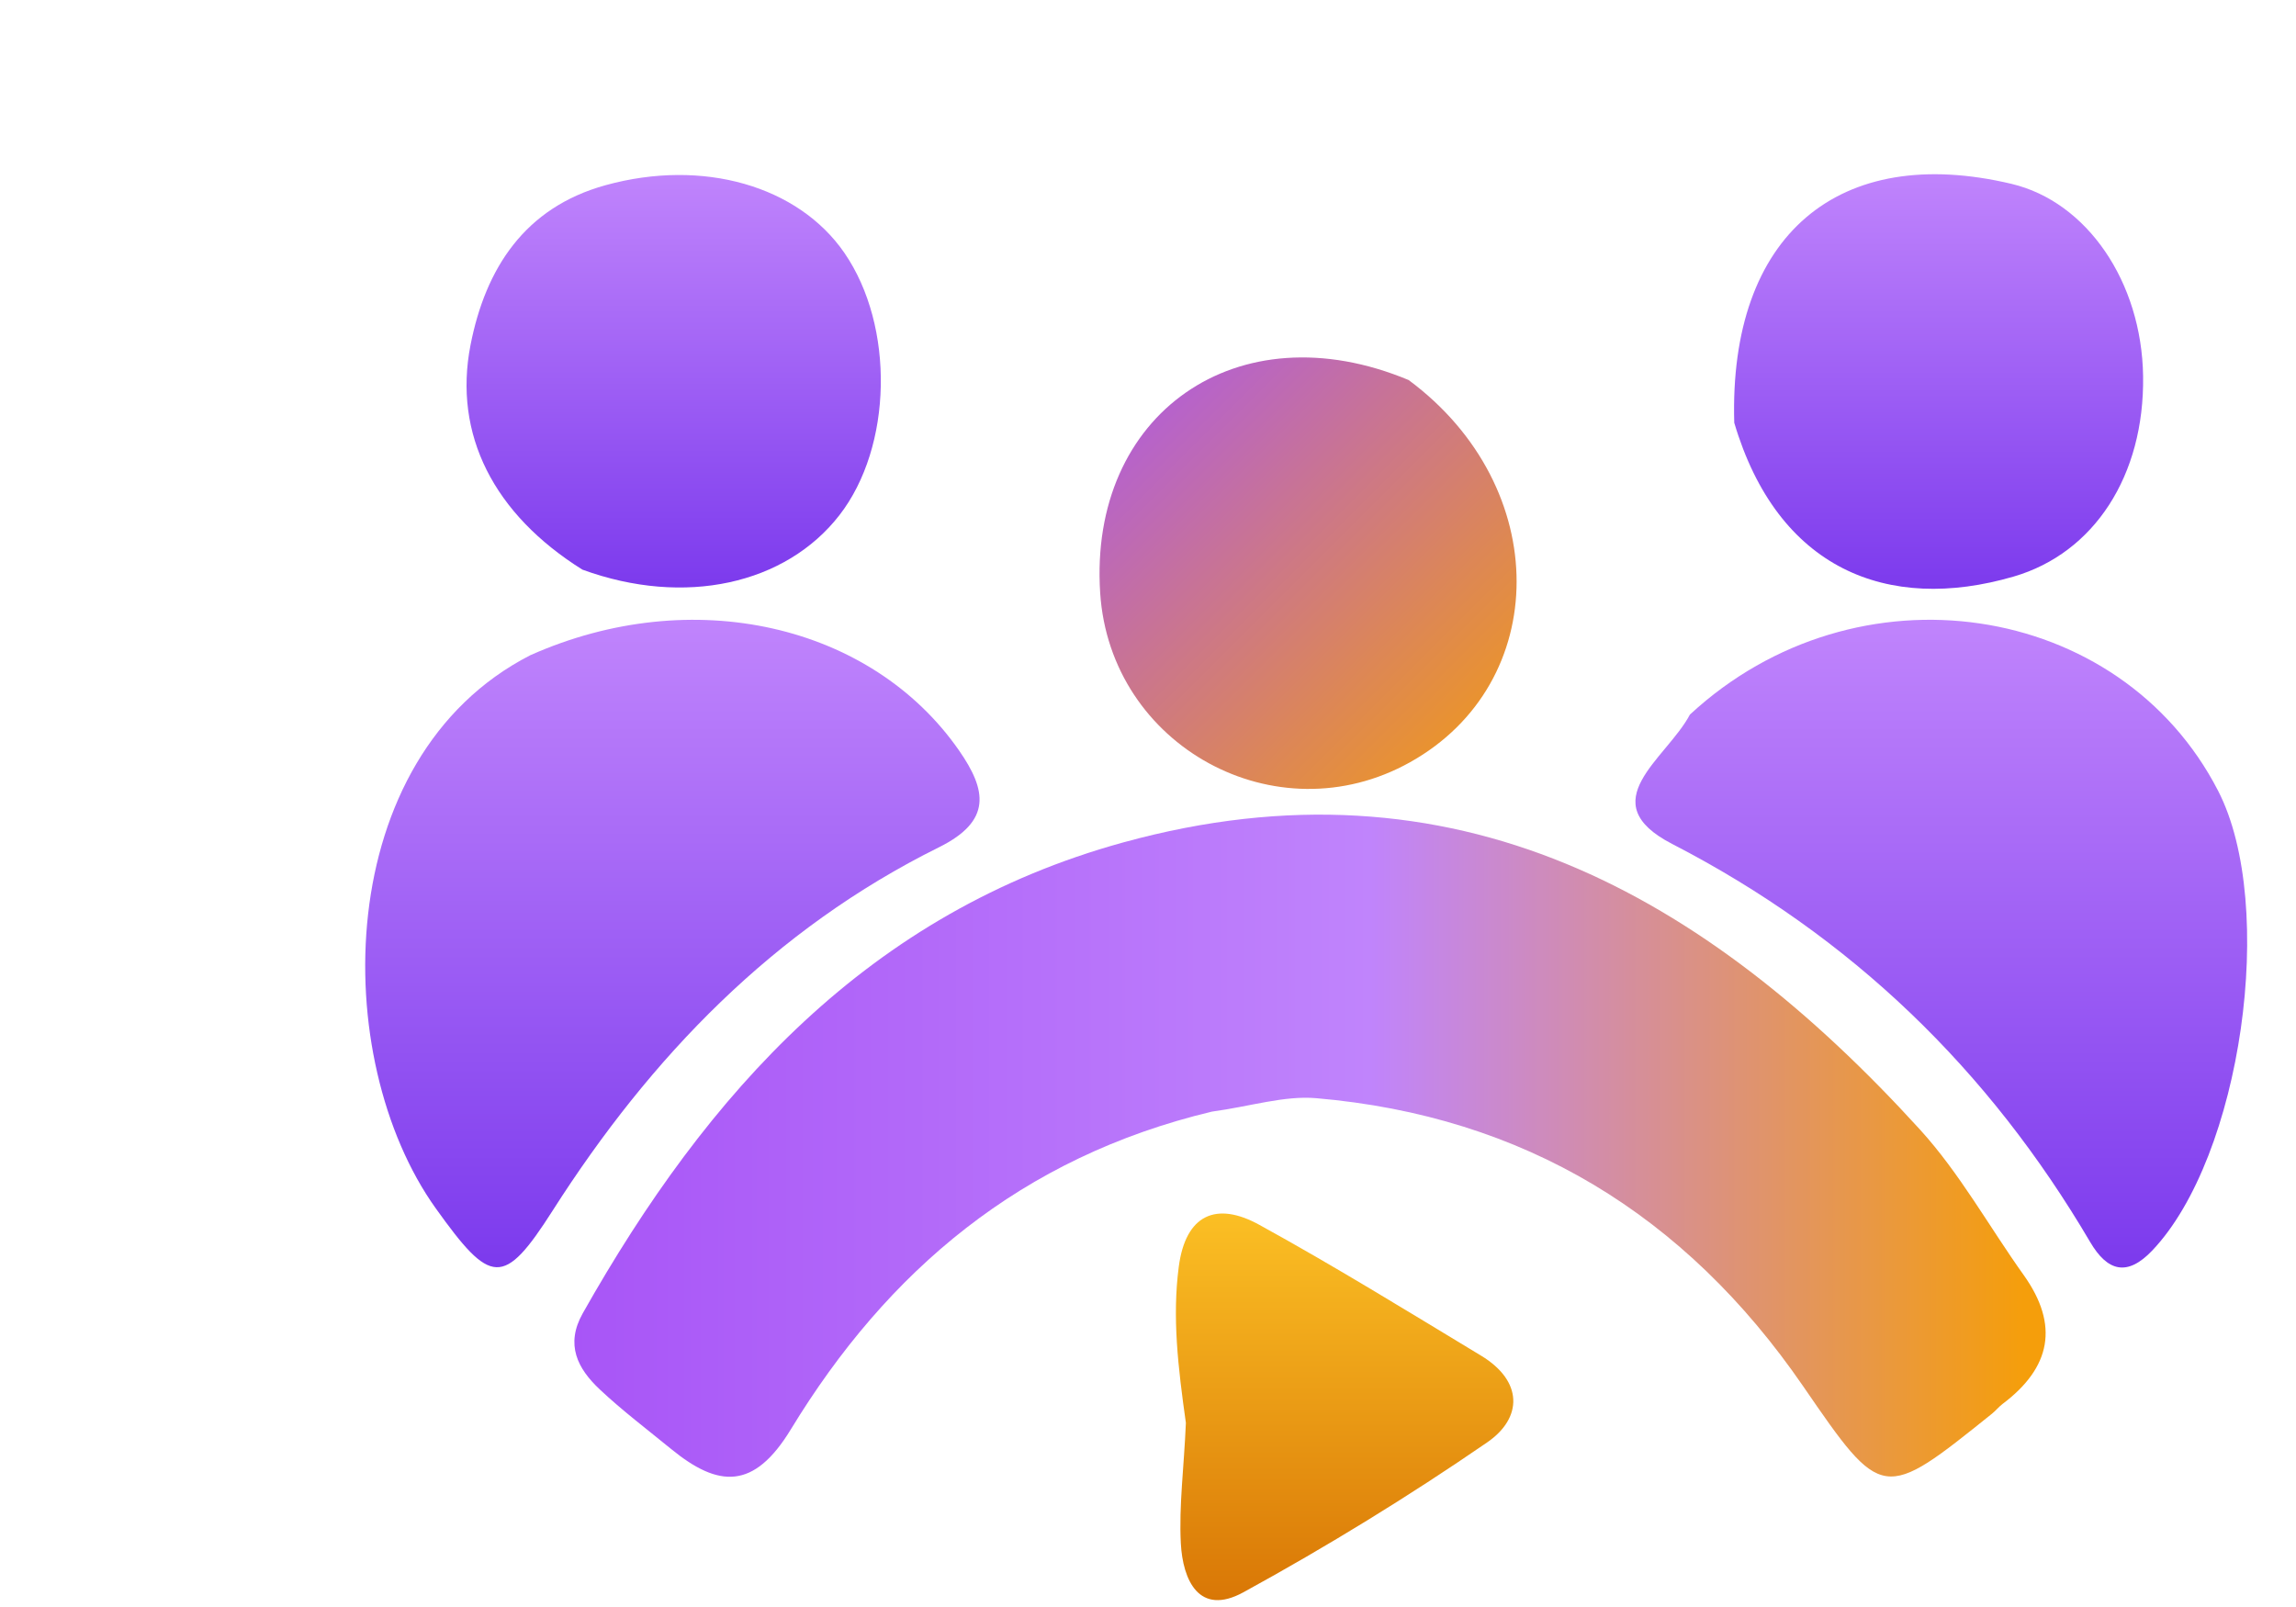
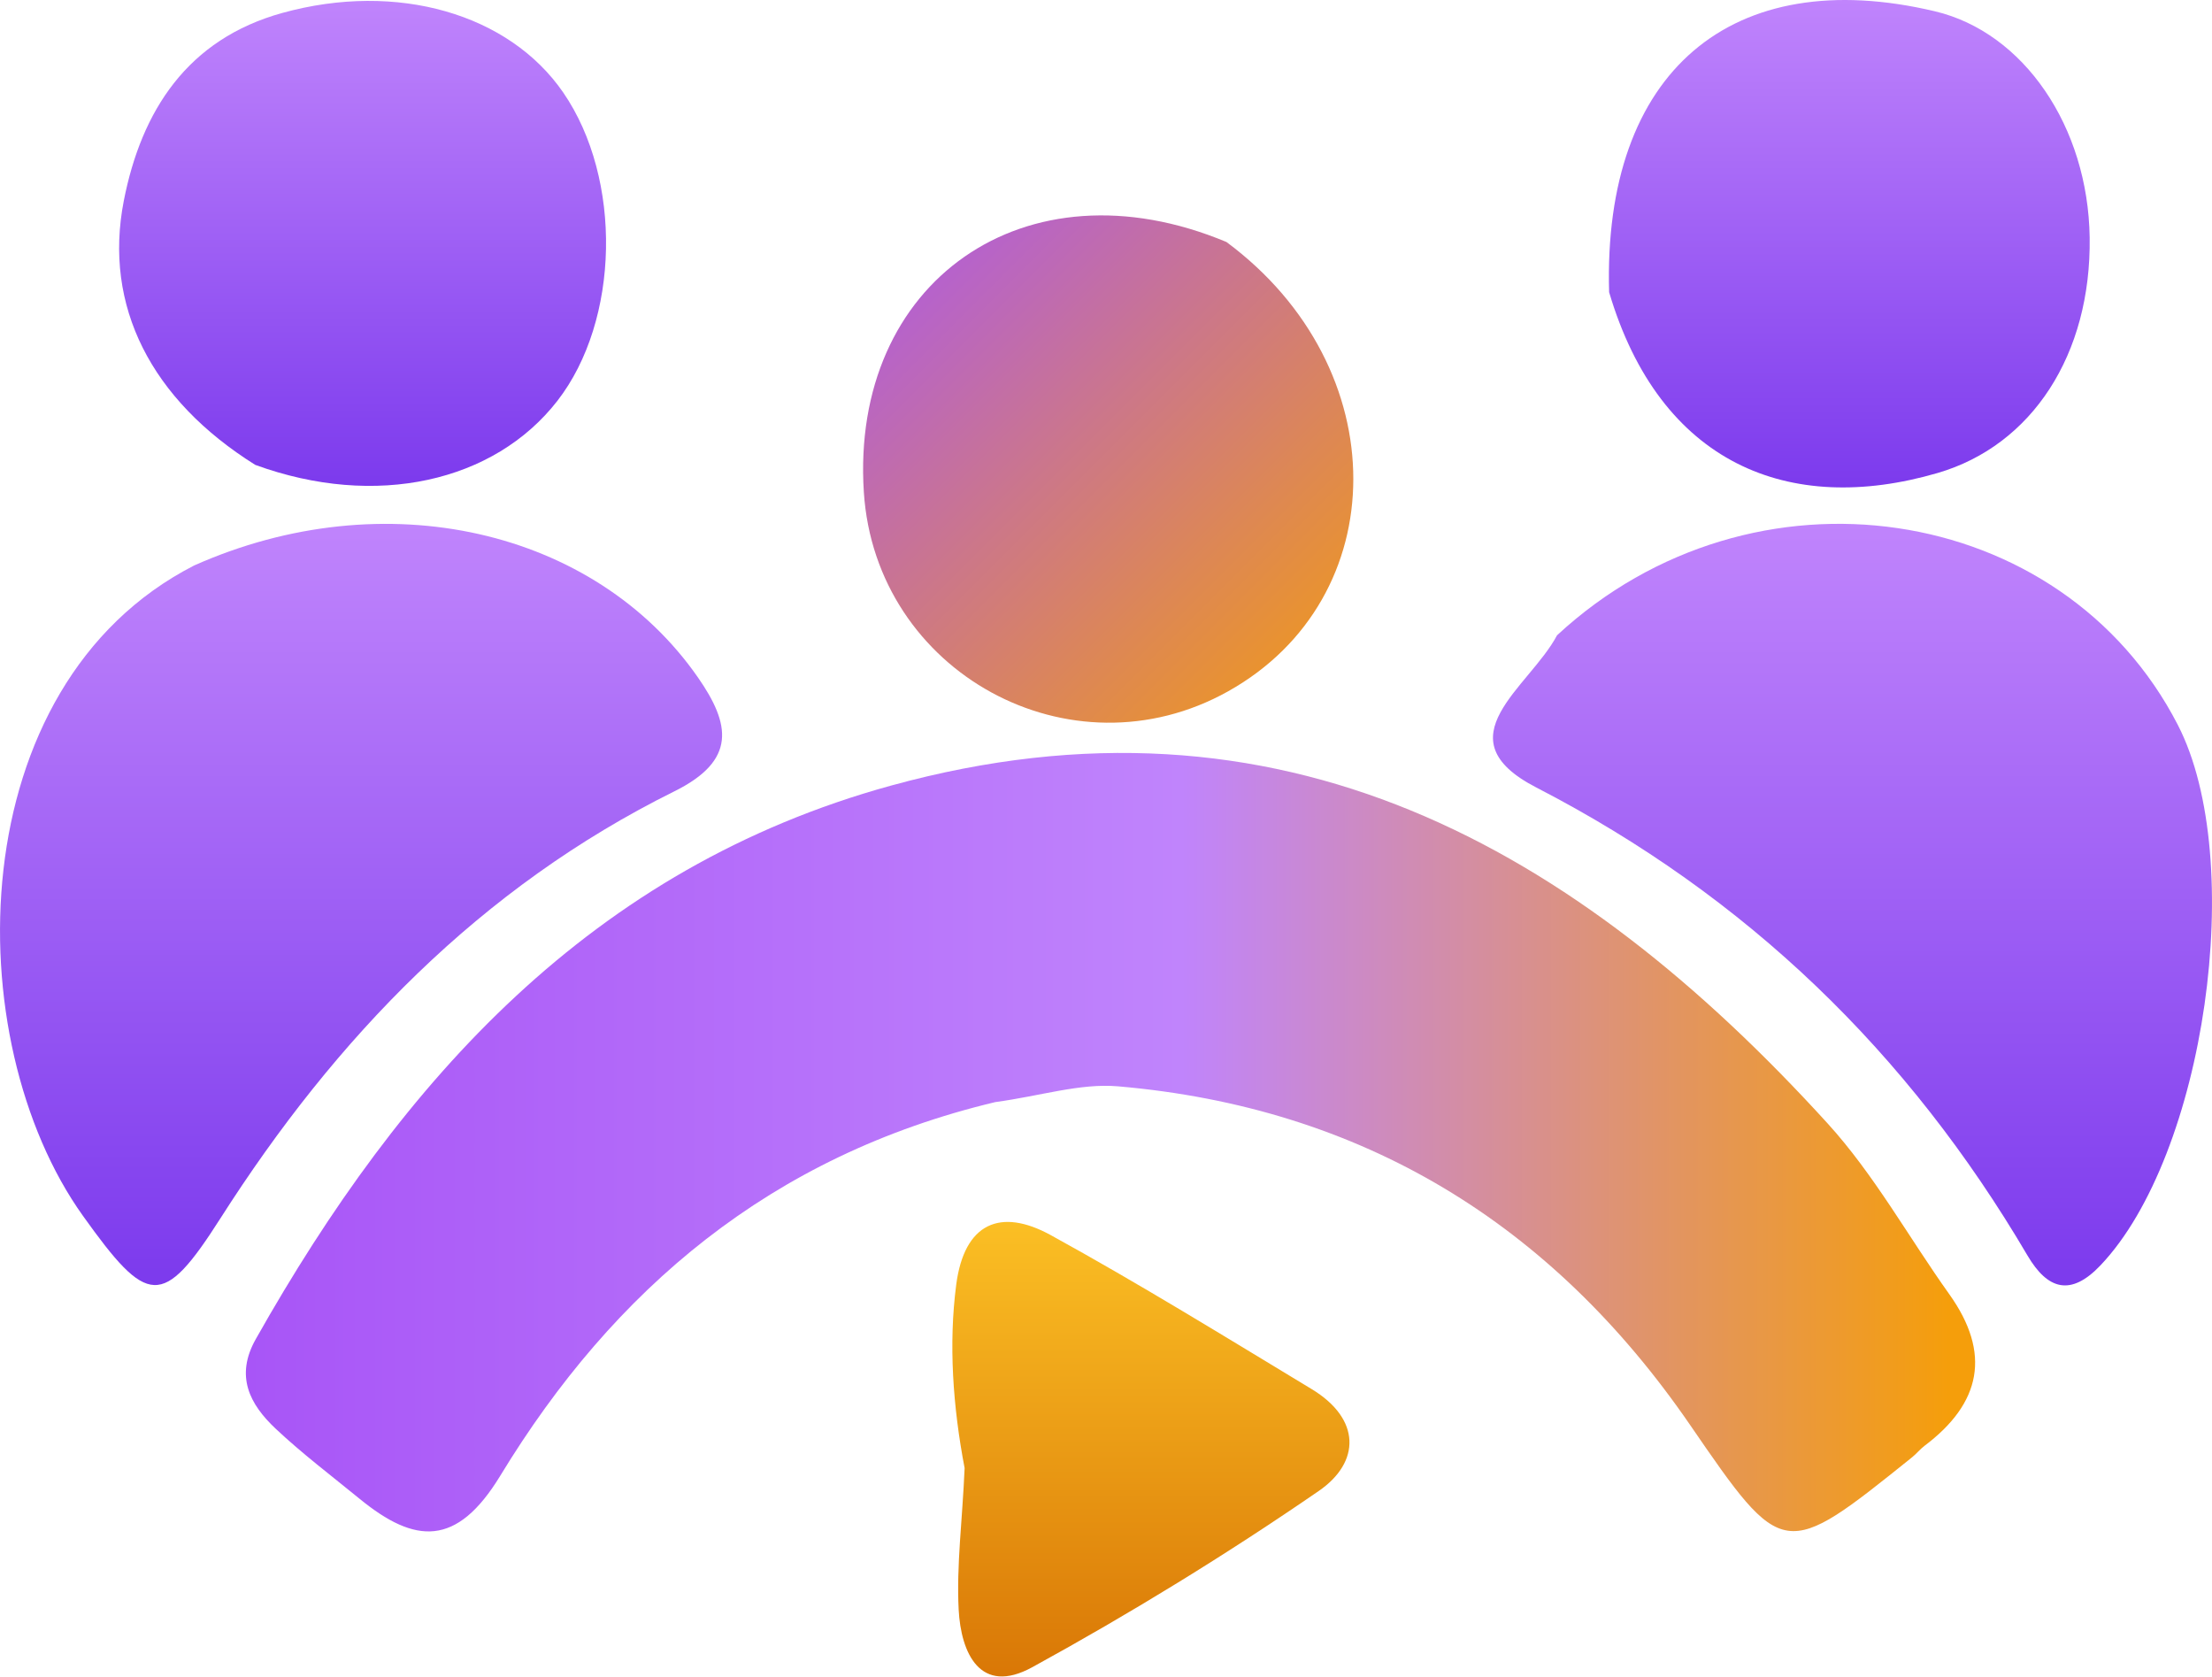
- <svg xmlns="http://www.w3.org/2000/svg" version="1.1" id="Layer_1" x="0px" y="0px" width="100%" viewBox="0 0 160 112" enable-background="new 0 0 160 112" xml:space="preserve">
-   <defs>
+ <svg xmlns="http://www.w3.org/2000/svg" xmlns:xlink="http://www.w3.org/1999/xlink" version="1.1" id="Layer_1" x="0px" y="0px" width="131.148" viewBox="0 0 131.148 99.378" enable-background="new 0 0 160 112" xml:space="preserve" height="99.378">
+   <defs id="defs9">
    <linearGradient id="grad-side" x1="0" y1="0" x2="0" y2="1" gradientUnits="objectBoundingBox">
-       <stop offset="0%" stop-color="#c084fc" />
-       <stop offset="100%" stop-color="#7c3aed" />
+       <stop offset="0%" stop-color="#c084fc" id="stop1" />
+       <stop offset="100%" stop-color="#7c3aed" id="stop2" />
    </linearGradient>
-     <linearGradient id="grad-arc" x1="40" y1="0" x2="141" y2="0" gradientUnits="userSpaceOnUse">
-       <stop offset="0%" stop-color="#a855f7" />
-       <stop offset="55%" stop-color="#c084fc" />
-       <stop offset="100%" stop-color="#f59e0b" />
+     <linearGradient id="grad-arc" x1="40" y1="0" x2="141" y2="0" gradientUnits="userSpaceOnUse" gradientTransform="translate(-25.44951,-12.14277)">
+       <stop offset="0%" stop-color="#a855f7" id="stop3" />
+       <stop offset="55%" stop-color="#c084fc" id="stop4" />
+       <stop offset="100%" stop-color="#f59e0b" id="stop5" />
    </linearGradient>
-     <linearGradient id="grad-center-head" x1="76" y1="22" x2="108" y2="54" gradientUnits="userSpaceOnUse">
-       <stop offset="0%" stop-color="#a855f7" />
-       <stop offset="100%" stop-color="#f59e0b" />
+     <linearGradient id="grad-center-head" x1="76" y1="22" x2="108" y2="54" gradientUnits="userSpaceOnUse" gradientTransform="translate(-25.44951,-12.14277)">
+       <stop offset="0%" stop-color="#a855f7" id="stop6" />
+       <stop offset="100%" stop-color="#f59e0b" id="stop7" />
    </linearGradient>
-     <linearGradient id="grad-play" x1="0" y1="0" x2="0" y2="1" gradientUnits="objectBoundingBox">
-       <stop offset="0%" stop-color="#fbbf24" />
-       <stop offset="100%" stop-color="#d97706" />
+     <linearGradient id="grad-play" x1="87.721" y1="79.007" x2="87.721" y2="104.177" gradientUnits="userSpaceOnUse" gradientTransform="matrix(0.9341466,0,0,1.070496,-25.44951,-12.14277)">
+       <stop offset="0%" stop-color="#fbbf24" id="stop8" />
+       <stop offset="100%" stop-color="#d97706" id="stop9" />
    </linearGradient>
+     <linearGradient xlink:href="#grad-side" id="linearGradient15" gradientUnits="userSpaceOnUse" x1="26.127" y1="42.077" x2="26.127" y2="86.029" gradientTransform="matrix(0.9740681,0,0,1.026622,-25.44951,-12.14277)" />
+     <linearGradient xlink:href="#grad-side" id="linearGradient16" gradientUnits="userSpaceOnUse" x1="117.28" y1="41.975" x2="117.28" y2="85.845" gradientTransform="matrix(0.971753,0,0,1.029068,-25.44951,-12.14277)" />
+     <linearGradient xlink:href="#grad-side" id="linearGradient17" gradientUnits="userSpaceOnUse" x1="32.444" y1="12.221" x2="32.444" y2="41.031" gradientTransform="matrix(1.002096,0,0,0.9979088,-25.44951,-12.14277)" />
+     <linearGradient xlink:href="#grad-side" id="linearGradient18" gradientUnits="userSpaceOnUse" x1="121.661" y1="12.061" x2="121.661" y2="40.761" gradientTransform="matrix(0.9932537,0,0,1.006792,-25.44951,-12.14277)" />
  </defs>
-   <path fill="url(#grad-arc)" opacity="1" stroke="none" d=" M84.457,77.474  C71.167,80.645 61.836,88.567 55.113,99.617  C52.53,103.863 50.061,103.68 46.767,100.987  C45.093,99.619 43.363,98.309 41.791,96.832  C40.255,95.387 39.375,93.718 40.612,91.526  C49.296,76.135 60.561,63.586 78.273,58.713  C101.367,52.358 118.851,62.316 133.797,78.726  C136.57,81.772 138.61,85.482 141.021,88.861  C143.519,92.361 142.915,95.318 139.553,97.847  C139.289,98.046 139.079,98.315 138.82,98.523  C131.199,104.647 131.183,104.657 125.648,96.603  C117.442,84.664 106.208,77.787 91.732,76.539  C89.485,76.345 87.156,77.108 84.457,77.474 z" />
-   <path fill="url(#grad-side)" opacity="1" stroke="none" d=" M36.952,45.667  C48.253,40.631 60.724,43.52 66.831,52.302  C68.755,55.069 69.141,57.213 65.435,59.05  C53.934,64.751 45.347,73.658 38.516,84.367  C35.082,89.752 34.197,89.568 30.371,84.222  C22.895,73.778 23.072,52.779 36.952,45.667 z" />
-   <path fill="url(#grad-side)" opacity="1" stroke="none" d=" M117.764,49.803  C129.377,39.048 147.741,41.849 154.571,55.113  C158.704,63.14 156.187,80.634 149.982,87.155  C148.23,88.996 146.859,88.61 145.655,86.562  C138.588,74.544 129.03,65.272 116.529,58.82  C110.866,55.897 116.12,52.903 117.764,49.803 z" />
-   <path fill="url(#grad-center-head)" opacity="1" stroke="none" d=" M98.163,26.487  C108.243,33.954 108.113,47.621 98.261,53.125  C88.932,58.338 77.362,52.013 76.667,41.32  C75.857,28.859 86.222,21.503 98.163,26.487 z" />
-   <path fill="url(#grad-side)" opacity="1" stroke="none" d=" M40.585,39.701  C34.413,35.839 31.571,30.282 32.788,24.051  C33.833,18.7 36.571,14.461 42.196,12.908  C49.006,11.027 55.639,12.967 58.845,17.628  C62.363,22.744 62.201,31.139 58.493,35.909  C54.757,40.715 47.734,42.308 40.585,39.701 z" />
-   <path fill="url(#grad-side)" opacity="1" stroke="none" d=" M120.854,29.464  C120.472,16.369 128.137,9.956 140.172,12.813  C145.431,14.061 149.249,19.64 149.345,26.217  C149.446,33.147 145.93,38.549 140.328,40.182  C131.509,42.754 123.867,39.632 120.854,29.464 z" />
-   <path fill="url(#grad-play)" opacity="1" stroke="none" d=" M82.64,99.168  C82.09,95.266 81.685,91.802 82.143,88.295  C82.619,84.645 84.759,83.716 87.746,85.358  C92.989,88.239 98.087,91.387 103.21,94.482  C106.144,96.255 106.119,98.819 103.634,100.528  C98.164,104.29 92.478,107.779 86.655,110.971  C83.55,112.673 82.421,110.115 82.288,107.561  C82.151,104.924 82.51,102.262 82.64,99.168 z" />
+   <path fill="url(#grad-arc)" opacity="1" stroke="none" d="M 59.008,65.331 C 45.718,68.502 36.387,76.425 29.664,87.474 27.08,91.72 24.611,91.537 21.317,88.844 19.644,87.476 17.913,86.167 16.341,84.689 14.805,83.244 13.926,81.575 15.163,79.383 23.847,63.992 35.112,51.443 52.824,46.57 c 23.094,-6.354 40.577,3.603 55.524,20.014 2.773,3.045 4.812,6.755 7.224,10.135 2.498,3.5 1.894,6.457 -1.468,8.986 -0.264,0.199 -0.474,0.469 -0.733,0.676 -7.621,6.124 -7.637,6.134 -13.172,-1.92 C 91.993,72.521 80.759,65.644 66.282,64.396 64.036,64.203 61.707,64.965 59.008,65.331 Z" id="path9" style="fill:url(#grad-arc)" />
+   <path fill="url(#grad-side)" opacity="1" stroke="none" d="m 11.503,33.524 c 11.301,-5.036 23.772,-2.147 29.879,6.635 1.924,2.767 2.31,4.911 -1.396,6.748 -11.502,5.701 -20.088,14.608 -26.919,25.317 -3.435,5.384 -4.319,5.2 -8.145,-0.145 -7.475,-10.445 -7.298,-31.443 6.582,-38.555 z" id="path10" style="fill:url(#linearGradient15)" />
+   <path fill="url(#grad-side)" opacity="1" stroke="none" d="m 92.315,37.66 c 11.613,-10.756 29.976,-7.955 36.806,5.31 4.133,8.027 1.617,25.521 -4.589,32.042 -1.753,1.842 -3.123,1.455 -4.327,-0.593 C 113.138,62.401 103.581,53.13 91.08,46.678 c -5.663,-2.923 -0.409,-5.917 1.235,-9.017 z" id="path11" style="fill:url(#linearGradient16)" />
+   <path fill="url(#grad-center-head)" opacity="1" stroke="none" d="M 72.713,14.344 C 82.794,21.811 82.663,35.478 72.812,40.982 63.482,46.195 51.912,39.87 51.217,29.178 50.407,16.716 60.772,9.36 72.713,14.344 Z" id="path12" style="fill:url(#grad-center-head)" />
+   <path fill="url(#grad-side)" opacity="1" stroke="none" d="M 15.135,27.558 C 8.963,23.696 6.121,18.14 7.339,11.908 8.384,6.557 11.122,2.318 16.746,0.765 c 6.811,-1.881 13.443,0.059 16.649,4.721 3.518,5.116 3.357,13.51 -0.352,18.28 -3.737,4.806 -10.759,6.399 -17.908,3.792 z" id="path13" style="fill:url(#linearGradient17)" />
+   <path fill="url(#grad-side)" opacity="1" stroke="none" d="M 95.404,17.321 C 95.023,4.226 102.687,-2.186 114.722,0.67 c 5.259,1.248 9.077,6.828 9.173,13.404 0.101,6.93 -3.415,12.332 -9.017,13.965 -8.819,2.572 -16.461,-0.55 -19.474,-10.718 z" id="path14" style="fill:url(#linearGradient18)" />
+   <path fill="url(#grad-play)" opacity="1" stroke="none" d="m 57.191,87.026 c -0.697,-3.657 -0.955,-7.366 -0.497,-10.873 0.477,-3.65 2.616,-4.579 5.604,-2.937 5.243,2.881 10.341,6.029 15.464,9.124 2.934,1.772 2.909,4.336 0.423,6.045 -5.47,3.762 -11.156,7.251 -16.978,10.443 -3.105,1.702 -4.235,-0.856 -4.368,-3.41 -0.137,-2.636 0.222,-5.298 0.352,-8.392 z" id="path15" style="fill:url(#grad-play)" />
</svg>
